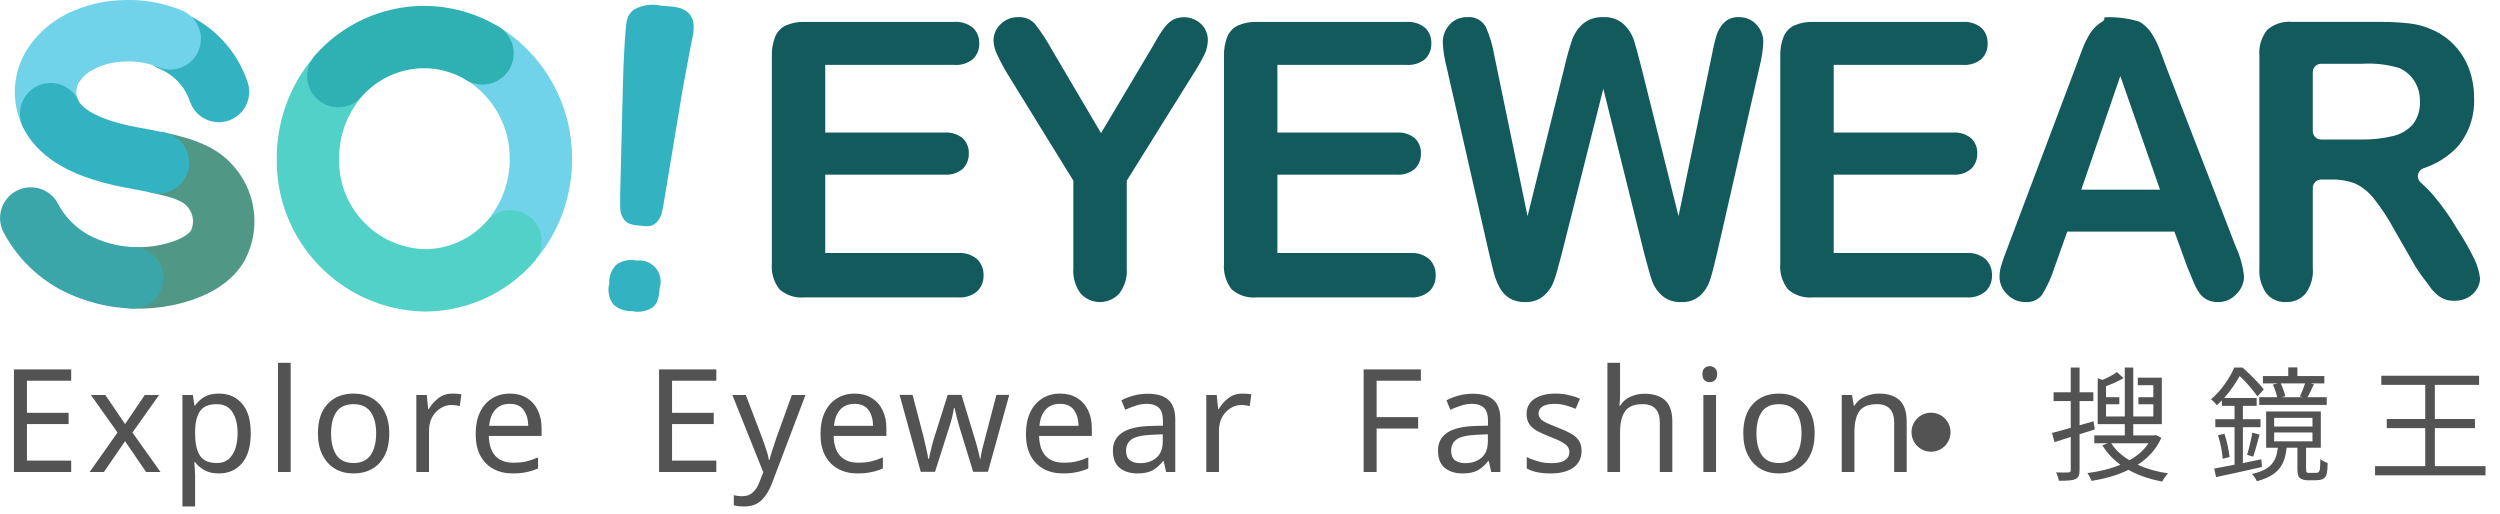
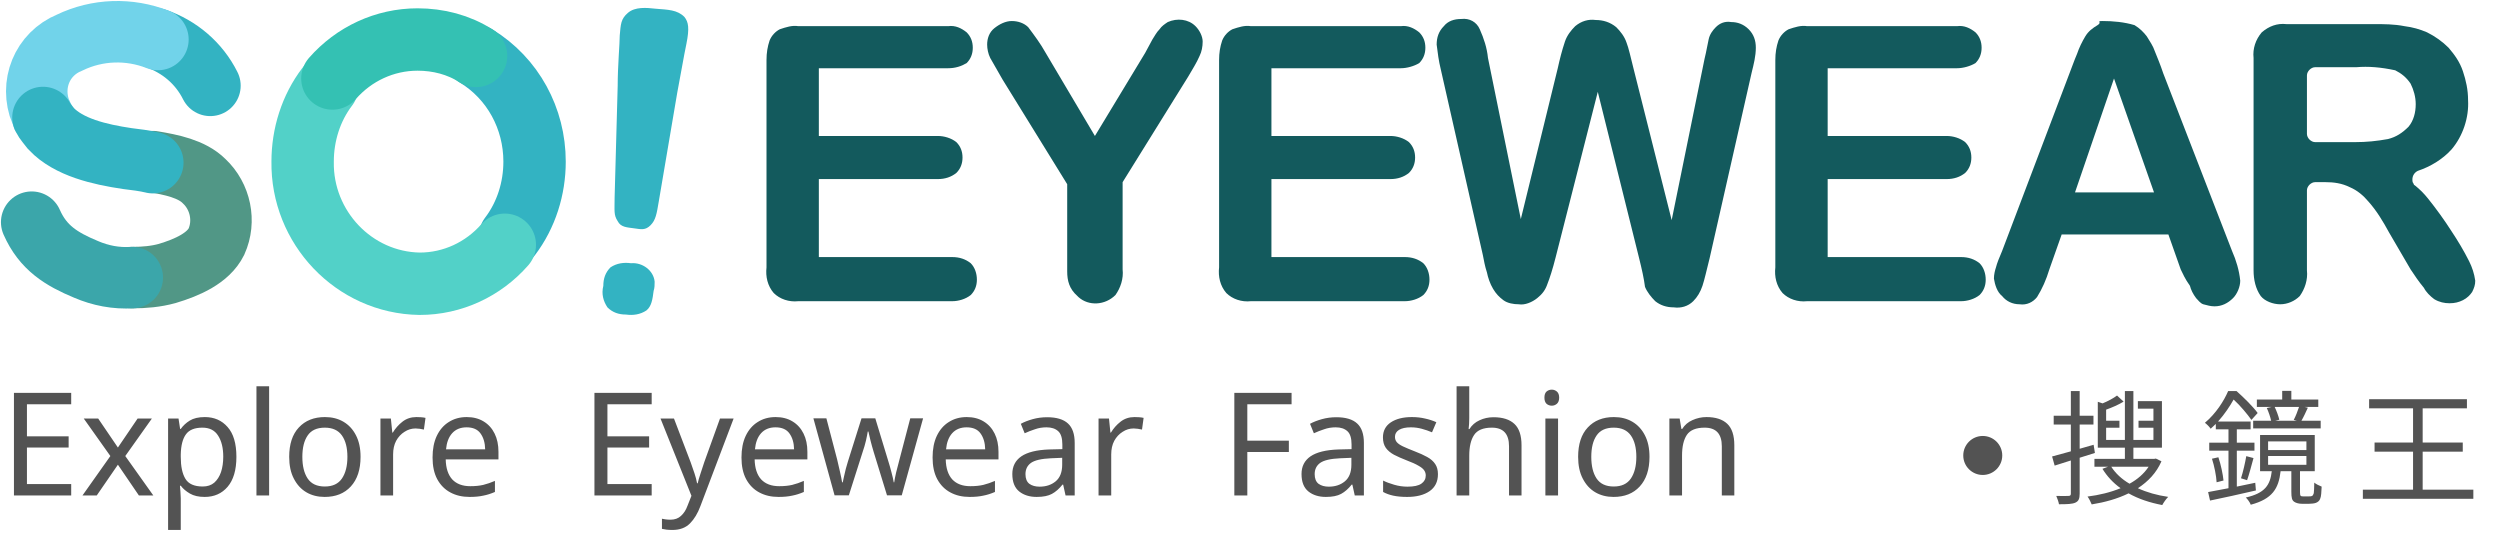
- <svg xmlns="http://www.w3.org/2000/svg" width="243.612" height="49.993" viewBox="0 0 243.612 49.993">
-   <g id="so_eyewear" data-name="so!eyewear" transform="translate(-129 -34.504)">
-     <g id="logo_word" transform="translate(129 65.497)">
-       <text id="Explore_Eyewear_Fashion" data-name="Explore  Eyewear  Fashion" transform="translate(0 15)" fill="#535353" font-size="14" font-family="SegoeUI, Segoe UI" letter-spacing="0.05em">
-         <tspan x="0" y="0" xml:space="preserve">Explore  Eyewear  Fashion</tspan>
-       </text>
-       <text id="搜鏡王" transform="translate(199.612 14.901)" fill="#535353" font-size="12" font-family="YuGothicUI-Regular, Yu Gothic UI" letter-spacing="0.3em">
-         <tspan x="0" y="0">搜鏡王</tspan>
-       </text>
-       <circle id="LOGO_word-2" data-name="LOGO_word" cx="1.901" cy="1.901" r="1.901" transform="translate(186.267 9.222)" fill="#535353" />
+ <svg xmlns="http://www.w3.org/2000/svg" version="1.1" id="圖層_1" x="0px" y="0px" viewBox="0 0 243.6 52.3" style="enable-background:new 0 0 243.6 52.3;" xml:space="preserve">
+   <style type="text/css">
+ 	.st0{fill:#535353;}
+ 	.st1{font-family:'NotoSans-Regular';}
+ 	.st2{font-size:14px;}
+ 	.st3{font-family:'YuGothicUI-Regular';}
+ 	.st4{font-size:12px;}
+ 	.st5{letter-spacing:3;}
+ 	.st6{fill:#135A5D;}
+ 	.st7{fill:#33B3C2;}
+ 	.st8{fill:none;stroke:#33B3C2;stroke-width:6.078;stroke-linecap:round;stroke-miterlimit:10;}
+ 	.st9{fill:none;stroke:#52D1C8;stroke-width:6.078;stroke-linecap:round;stroke-miterlimit:10;}
+ 	.st10{fill:none;stroke:#34C1B3;stroke-width:6.078;stroke-linecap:round;stroke-miterlimit:10;}
+ 	.st11{fill:none;stroke:#519786;stroke-width:5.991;stroke-linecap:round;stroke-miterlimit:10;}
+ 	.st12{fill:none;stroke:#33B3C2;stroke-width:5.928;stroke-linecap:round;stroke-miterlimit:10;}
+ 	.st13{fill:none;stroke:#3BA6AA;stroke-width:5.991;stroke-linecap:round;stroke-miterlimit:10;}
+ 	.st14{fill:none;stroke:#71D3EA;stroke-width:5.991;stroke-linecap:round;stroke-miterlimit:10;}
+ 	.st15{fill:none;stroke:#33B3C2;stroke-width:5.991;stroke-linecap:round;stroke-miterlimit:10;}
+ </style>
+   <g id="so_eyewear" transform="translate(-129 -27.217)">
+     <g id="logo_word" transform="translate(129 60.497)">
+       <text transform="matrix(1 0 0 1 0 15)" class="st0 st1 st2">Explore  Eyewear  Fashion</text>
+       <text transform="matrix(1 0 0 1 199.612 14.901)" class="st0 st3 st4 st5">搜鏡王</text>
+       <circle id="LOGO_word-2" class="st0" cx="193.2" cy="11.1" r="1.9" />
    </g>
-     <g id="Group_210" data-name="Group 210" transform="translate(-1826.333 -860.613)">
-       <g id="Group_209" data-name="Group 209">
-         <g id="Group_208" data-name="Group 208">
-           <path id="Path_873" data-name="Path 873" d="M2048.3,901.441h-12.552v6.593h11.624a2.492,2.492,0,0,1,1.778.559,1.94,1.94,0,0,1,.587,1.473,2.02,2.02,0,0,1-.578,1.493,2.443,2.443,0,0,1-1.787.577h-11.624v7.636h12.955a2.586,2.586,0,0,1,1.849.6,2.093,2.093,0,0,1,.621,1.584,2.048,2.048,0,0,1-.621,1.548,2.586,2.586,0,0,1-1.849.595h-14.969a3.245,3.245,0,0,1-2.444-.788,3.624,3.624,0,0,1-.744-2.545v-20.18a4.724,4.724,0,0,1,.332-1.914,2.118,2.118,0,0,1,1.043-1.08,4.212,4.212,0,0,1,1.813-.339H2048.3a2.589,2.589,0,0,1,1.848.577,1.989,1.989,0,0,1,.605,1.511,2.014,2.014,0,0,1-.605,1.529A2.593,2.593,0,0,1,2048.3,901.441Z" fill="#135a5d" />
-           <path id="Path_874" data-name="Path 874" d="M2092.359,901.441h-12.551v6.593h11.623a2.491,2.491,0,0,1,1.778.559,1.939,1.939,0,0,1,.587,1.473,2.02,2.02,0,0,1-.578,1.493,2.442,2.442,0,0,1-1.787.577h-11.623v7.636h12.955a2.584,2.584,0,0,1,1.848.6,2.093,2.093,0,0,1,.621,1.584,2.049,2.049,0,0,1-.621,1.548,2.584,2.584,0,0,1-1.848.595h-14.97a3.244,3.244,0,0,1-2.444-.788,3.623,3.623,0,0,1-.744-2.545v-20.18a4.724,4.724,0,0,1,.332-1.914,2.118,2.118,0,0,1,1.043-1.08,4.211,4.211,0,0,1,1.813-.339h14.566a2.594,2.594,0,0,1,1.849.577,1.991,1.991,0,0,1,.6,1.511,2.017,2.017,0,0,1-.6,1.529A2.6,2.6,0,0,1,2092.359,901.441Z" fill="#135a5d" />
-           <path id="Path_875" data-name="Path 875" d="M2146.569,901.441h-12.552v6.593h11.624a2.491,2.491,0,0,1,1.778.559,1.939,1.939,0,0,1,.587,1.473,2.02,2.02,0,0,1-.578,1.493,2.442,2.442,0,0,1-1.787.577h-11.624v7.636h12.955a2.586,2.586,0,0,1,1.849.6,2.092,2.092,0,0,1,.621,1.584,2.048,2.048,0,0,1-.621,1.548,2.586,2.586,0,0,1-1.849.595H2132a3.244,3.244,0,0,1-2.444-.788,3.623,3.623,0,0,1-.744-2.545v-20.18a4.724,4.724,0,0,1,.332-1.914,2.118,2.118,0,0,1,1.043-1.08,4.213,4.213,0,0,1,1.813-.339h14.566a2.594,2.594,0,0,1,1.849.577,1.991,1.991,0,0,1,.6,1.511,2.017,2.017,0,0,1-.6,1.529A2.6,2.6,0,0,1,2146.569,901.441Z" fill="#135a5d" />
-           <path id="Path_876" data-name="Path 876" d="M2059.924,921.237v-8.515l-6.271-10.164a21.513,21.513,0,0,1-1.165-2.142,3.384,3.384,0,0,1-.342-1.337,2.179,2.179,0,0,1,.692-1.611,2.347,2.347,0,0,1,1.708-.678,2.037,2.037,0,0,1,1.621.632,18.978,18.978,0,0,1,1.656,2.518l4.8,8.149,4.853-8.149.735-1.264a7.965,7.965,0,0,1,.657-.961,2.659,2.659,0,0,1,.8-.687,2.4,2.4,0,0,1,2.707.431,2.14,2.14,0,0,1,.657,1.547,3.369,3.369,0,0,1-.333,1.428,18.8,18.8,0,0,1-1.139,1.978l-6.429,10.31v8.515a3.64,3.64,0,0,1-.736,2.49,2.552,2.552,0,0,1-3.748.009A3.7,3.7,0,0,1,2059.924,921.237Z" fill="#135a5d" />
-           <path id="Path_877" data-name="Path 877" d="M2115.567,919.864l-4-16.1-4.054,16.1q-.472,1.83-.752,2.627a3.466,3.466,0,0,1-.971,1.429,2.627,2.627,0,0,1-1.841.631,2.836,2.836,0,0,1-1.528-.375,2.774,2.774,0,0,1-.972-1.062,7.048,7.048,0,0,1-.608-1.63q-.237-.942-.422-1.749l-4.121-18.074a11.391,11.391,0,0,1-.372-2.4,2.462,2.462,0,0,1,.676-1.758,2.209,2.209,0,0,1,1.672-.714,1.856,1.856,0,0,1,1.841.952,11.434,11.434,0,0,1,.828,2.766l3.243,15.675,3.631-14.668a25.031,25.031,0,0,1,.726-2.564,3.689,3.689,0,0,1,1.048-1.52,2.88,2.88,0,0,1,1.976-.641,2.739,2.739,0,0,1,1.968.669,3.676,3.676,0,0,1,.971,1.455q.269.788.726,2.6l3.665,14.668,3.243-15.675q.237-1.227.447-1.923a3.137,3.137,0,0,1,.727-1.246,1.949,1.949,0,0,1,1.494-.549,2.232,2.232,0,0,1,1.664.705,2.437,2.437,0,0,1,.684,1.767,12.405,12.405,0,0,1-.371,2.4l-4.121,18.074q-.423,1.832-.7,2.683a3.6,3.6,0,0,1-.946,1.493,2.611,2.611,0,0,1-1.884.64,2.651,2.651,0,0,1-1.841-.622,3.359,3.359,0,0,1-.962-1.4Q2116.057,921.749,2115.567,919.864Z" fill="#135a5d" />
-           <path id="Path_878" data-name="Path 878" d="M2168.444,921.054l-1.226-3.37h-10.44l-1.227,3.443a12.264,12.264,0,0,1-1.225,2.719,1.914,1.914,0,0,1-1.665.705,2.387,2.387,0,0,1-1.734-.75,2.347,2.347,0,0,1-.753-1.7,3.945,3.945,0,0,1,.175-1.136q.175-.585.578-1.63L2157.5,901.9l.675-1.8a9.238,9.238,0,0,1,.84-1.749,3.491,3.491,0,0,1,1.174-1.127c.485-.286-.164-.43.548-.43a10.1,10.1,0,0,1,3.061.43,3.574,3.574,0,0,1,1.174,1.108,7.916,7.916,0,0,1,.752,1.456q.308.778.78,2.079l6.709,17.323a9.006,9.006,0,0,1,.789,2.875,2.429,2.429,0,0,1-.745,1.712,2.392,2.392,0,0,1-1.795.778,2.235,2.235,0,0,1-1.051-.229,2.156,2.156,0,0,1-.736-.622,5.772,5.772,0,0,1-.64-1.209Q2168.69,921.676,2168.444,921.054Zm-10.3-7.453h7.673l-3.871-11.079Z" fill="#135a5d" />
-           <path id="Path_879" data-name="Path 879" d="M2182.523,912.612h-1.014a.813.813,0,0,0-.807.819v7.806a3.694,3.694,0,0,1-.719,2.509,2.393,2.393,0,0,1-1.874.805,2.343,2.343,0,0,1-1.927-.842,3.847,3.847,0,0,1-.683-2.472V900.581a3.6,3.6,0,0,1,.753-2.546,3.252,3.252,0,0,1,2.435-.787h8.461a24.78,24.78,0,0,1,3,.155,7.326,7.326,0,0,1,2.242.632,6.5,6.5,0,0,1,2.137,1.52,6.718,6.718,0,0,1,1.41,2.3,7.972,7.972,0,0,1,.482,2.774,6.891,6.891,0,0,1-1.62,4.8,8,8,0,0,1-3.329,2.089.825.825,0,0,0-.232,1.408,11.315,11.315,0,0,1,1.292,1.319,23.016,23.016,0,0,1,2.251,3.2,26.256,26.256,0,0,1,1.672,2.927,6.263,6.263,0,0,1,.551,1.877,1.979,1.979,0,0,1-.324,1.053,2.32,2.32,0,0,1-.885.824,2.693,2.693,0,0,1-1.3.3,2.448,2.448,0,0,1-1.471-.43A4.051,4.051,0,0,1,2192,922.9a21.32,21.32,0,0,1-1.295-1.81l-2.085-3.625a19.921,19.921,0,0,0-2-3.04,4.992,4.992,0,0,0-1.8-1.429A5.939,5.939,0,0,0,2182.523,912.612Zm2.978-11.28h-3.992a.813.813,0,0,0-.807.819v5.741a.813.813,0,0,0,.807.819h3.852a12.5,12.5,0,0,0,3.153-.338,3.669,3.669,0,0,0,1.954-1.154,3.419,3.419,0,0,0,.674-2.243,3.585,3.585,0,0,0-.543-1.969,3.331,3.331,0,0,0-1.507-1.273A10.413,10.413,0,0,0,2185.5,901.332Z" fill="#135a5d" />
+     <g id="Group_555" transform="translate(-1826.912 -868.634)">
+       <g id="Group_556">
+         <g id="Group_555-2">
+           <path id="Path_936" class="st6" d="M2048.3,902.5h-12.6v6.6h11.6c0.6,0,1.3,0.2,1.8,0.6c0.4,0.4,0.6,0.9,0.6,1.5      c0,0.6-0.2,1.1-0.6,1.5c-0.5,0.4-1.1,0.6-1.8,0.6h-11.6v7.6h13c0.7,0,1.3,0.2,1.8,0.6c0.4,0.4,0.6,1,0.6,1.6      c0,0.6-0.2,1.1-0.6,1.5c-0.5,0.4-1.2,0.6-1.8,0.6h-15c-0.9,0.1-1.8-0.2-2.4-0.8c-0.6-0.7-0.8-1.6-0.7-2.5v-20.2      c0-0.7,0.1-1.3,0.3-1.9c0.2-0.5,0.6-0.9,1-1.1c0.6-0.2,1.2-0.4,1.8-0.3h14.6c0.7-0.1,1.3,0.2,1.8,0.6c0.4,0.4,0.6,0.9,0.6,1.5      c0,0.6-0.2,1.1-0.6,1.5C2049.6,902.3,2049,902.5,2048.3,902.5z" />
+           <path id="Path_937" class="st6" d="M2092.4,902.5h-12.6v6.6h11.6c0.6,0,1.3,0.2,1.8,0.6c0.4,0.4,0.6,0.9,0.6,1.5      c0,0.6-0.2,1.1-0.6,1.5c-0.5,0.4-1.1,0.6-1.8,0.6h-11.6v7.6h13c0.7,0,1.3,0.2,1.8,0.6c0.4,0.4,0.6,1,0.6,1.6      c0,0.6-0.2,1.1-0.6,1.5c-0.5,0.4-1.2,0.6-1.8,0.6h-15c-0.9,0.1-1.8-0.2-2.4-0.8c-0.6-0.7-0.8-1.6-0.7-2.5v-20.2      c0-0.7,0.1-1.3,0.3-1.9c0.2-0.5,0.6-0.9,1-1.1c0.6-0.2,1.2-0.4,1.8-0.3h14.6c0.7-0.1,1.3,0.2,1.8,0.6c0.4,0.4,0.6,0.9,0.6,1.5      c0,0.6-0.2,1.1-0.6,1.5C2093.7,902.3,2093,902.5,2092.4,902.5z" />
+           <path id="Path_938" class="st6" d="M2146.6,902.5H2134v6.6h11.6c0.6,0,1.3,0.2,1.8,0.6c0.4,0.4,0.6,0.9,0.6,1.5      c0,0.6-0.2,1.1-0.6,1.5c-0.5,0.4-1.1,0.6-1.8,0.6H2134v7.6h13c0.7,0,1.3,0.2,1.8,0.6c0.4,0.4,0.6,1,0.6,1.6      c0,0.6-0.2,1.1-0.6,1.5c-0.5,0.4-1.2,0.6-1.8,0.6h-15c-0.9,0.1-1.8-0.2-2.4-0.8c-0.6-0.7-0.8-1.6-0.7-2.5v-20.2      c0-0.7,0.1-1.3,0.3-1.9c0.2-0.5,0.6-0.9,1-1.1c0.6-0.2,1.2-0.4,1.8-0.3h14.6c0.7-0.1,1.3,0.2,1.8,0.6c0.4,0.4,0.6,0.9,0.6,1.5      c0,0.6-0.2,1.1-0.6,1.5C2147.9,902.3,2147.2,902.5,2146.6,902.5z" />
+           <path id="Path_939" class="st6" d="M2059.9,922.3v-8.5l-6.3-10.2c-0.4-0.7-0.8-1.4-1.2-2.1c-0.2-0.4-0.3-0.9-0.3-1.3      c0-0.6,0.2-1.2,0.7-1.6c0.5-0.4,1.1-0.7,1.7-0.7c0.6,0,1.2,0.2,1.6,0.6c0.6,0.8,1.2,1.6,1.7,2.5l4.8,8.1l4.9-8.1l0.7-1.3      c0.2-0.3,0.4-0.7,0.7-1c0.2-0.3,0.5-0.5,0.8-0.7c0.9-0.4,2-0.3,2.7,0.4c0.4,0.4,0.7,1,0.7,1.5c0,0.5-0.1,1-0.3,1.4      c-0.3,0.7-0.7,1.3-1.1,2l-6.4,10.3v8.5c0.1,0.9-0.2,1.8-0.7,2.5c-1,1-2.6,1.1-3.6,0.2c0,0-0.1-0.1-0.1-0.1      C2060.1,924,2059.9,923.2,2059.9,922.3z" />
+           <path id="Path_940" class="st6" d="M2115.6,920.9l-4-16.1l-4.1,16.1c-0.3,1.2-0.6,2.1-0.8,2.6c-0.2,0.6-0.5,1-1,1.4      c-0.5,0.4-1.2,0.7-1.8,0.6c-0.5,0-1.1-0.1-1.5-0.4c-0.4-0.3-0.7-0.6-1-1.1c-0.3-0.5-0.5-1.1-0.6-1.6c-0.2-0.6-0.3-1.2-0.4-1.7      l-4.1-18.1c-0.2-0.8-0.3-1.6-0.4-2.4c0-0.7,0.2-1.3,0.7-1.8c0.4-0.5,1-0.7,1.7-0.7c0.8-0.1,1.5,0.3,1.8,1      c0.4,0.9,0.7,1.8,0.8,2.8l3.2,15.7l3.6-14.7c0.2-0.9,0.4-1.7,0.7-2.6c0.2-0.6,0.6-1.1,1-1.5c0.6-0.5,1.3-0.7,2-0.6      c0.7,0,1.4,0.2,2,0.7c0.4,0.4,0.8,0.9,1,1.5c0.2,0.5,0.4,1.4,0.7,2.6l3.7,14.7l3.2-15.7c0.2-0.8,0.3-1.5,0.4-1.9      c0.1-0.5,0.4-0.9,0.7-1.2c0.4-0.4,0.9-0.6,1.5-0.5c0.6,0,1.2,0.2,1.7,0.7c0.5,0.5,0.7,1.1,0.7,1.8c0,0.8-0.2,1.6-0.4,2.4      l-4.1,18.1c-0.3,1.2-0.5,2.1-0.7,2.7c-0.2,0.6-0.5,1.1-0.9,1.5c-0.5,0.5-1.2,0.7-1.9,0.6c-0.7,0-1.3-0.2-1.8-0.6      c-0.4-0.4-0.8-0.9-1-1.4C2116.1,923,2115.9,922.1,2115.6,920.9z" />
+           <path id="Path_941" class="st6" d="M2168.4,922.1l-1.2-3.4h-10.4l-1.2,3.4c-0.3,1-0.7,1.9-1.2,2.7c-0.4,0.5-1,0.8-1.7,0.7      c-0.7,0-1.3-0.3-1.7-0.8c-0.5-0.4-0.7-1.1-0.8-1.7c0-0.4,0.1-0.8,0.2-1.1c0.1-0.4,0.3-0.9,0.6-1.6l6.6-17.4      c0.2-0.5,0.4-1.1,0.7-1.8c0.2-0.6,0.5-1.2,0.8-1.7c0.3-0.5,0.7-0.8,1.2-1.1c0.5-0.3-0.2-0.4,0.5-0.4c1,0,2.1,0.1,3.1,0.4      c0.5,0.3,0.9,0.7,1.2,1.1c0.3,0.5,0.6,0.9,0.8,1.5c0.2,0.5,0.5,1.2,0.8,2.1l6.7,17.3c0.4,0.9,0.7,1.9,0.8,2.9      c0,0.6-0.3,1.3-0.7,1.7c-0.5,0.5-1.1,0.8-1.8,0.8c-0.4,0-0.7-0.1-1.1-0.2c-0.3-0.1-0.5-0.4-0.7-0.6c-0.3-0.4-0.5-0.8-0.6-1.2      C2168.8,923,2168.6,922.5,2168.4,922.1z M2158.1,914.6h7.7l-3.9-11.1L2158.1,914.6z" />
+           <path id="Path_942" class="st6" d="M2182.5,913.6h-1c-0.4,0-0.8,0.4-0.8,0.8v7.8c0.1,0.9-0.2,1.8-0.7,2.5      c-0.5,0.5-1.2,0.8-1.9,0.8c-0.7,0-1.5-0.3-1.9-0.8c-0.5-0.7-0.7-1.6-0.7-2.5v-20.7c-0.1-0.9,0.2-1.8,0.8-2.5      c0.7-0.6,1.5-0.9,2.4-0.8h8.5c1,0,2,0,3,0.2c0.8,0.1,1.5,0.3,2.2,0.6c0.8,0.4,1.5,0.9,2.1,1.5c0.6,0.7,1.1,1.4,1.4,2.3      c0.3,0.9,0.5,1.8,0.5,2.8c0.1,1.7-0.5,3.5-1.6,4.8c-0.9,1-2.1,1.7-3.3,2.1c-0.4,0.2-0.6,0.6-0.5,1.1c0.1,0.1,0.1,0.3,0.2,0.3      c0.5,0.4,0.9,0.8,1.3,1.3c0.8,1,1.6,2.1,2.3,3.2c0.6,0.9,1.2,1.9,1.7,2.9c0.3,0.6,0.5,1.2,0.6,1.9c0,0.4-0.1,0.7-0.3,1.1      c-0.2,0.3-0.5,0.6-0.9,0.8c-0.4,0.2-0.8,0.3-1.3,0.3c-0.5,0-1-0.1-1.5-0.4c-0.4-0.3-0.8-0.7-1-1.1c-0.5-0.6-0.9-1.2-1.3-1.8      l-2.1-3.6c-0.6-1.1-1.2-2.1-2-3c-0.5-0.6-1.1-1.1-1.8-1.4C2184.1,913.7,2183.3,913.6,2182.5,913.6z M2185.5,902.4h-4      c-0.4,0-0.8,0.4-0.8,0.8v5.7c0,0.4,0.4,0.8,0.8,0.8h3.9c1.1,0,2.1-0.1,3.2-0.3c0.8-0.2,1.4-0.6,2-1.2c0.5-0.6,0.7-1.4,0.7-2.2      c0-0.7-0.2-1.4-0.5-2c-0.4-0.6-0.9-1-1.5-1.3C2187.9,902.4,2186.7,902.3,2185.5,902.4L2185.5,902.4z" />
        </g>
      </g>
-       <path id="Path_880" data-name="Path 880" d="M2015.765,914.064l.273-10.883c.045-1.936.169-4.068.243-4.907.1-1.141.11-1.595.761-2.183a3.691,3.691,0,0,1,2.732-.417c1.175.1,2.147.078,2.774.846.377.463.54,1.1.193,2.618-.2.889-.718,3.838-.9,4.765l-1.759,10.581c-.2,1.2-.266,1.819-.8,2.329-.475.455-.92.35-1.643.287s-1.25-.145-1.6-.749S2015.777,915.353,2015.765,914.064Z" fill="#33b3c2" />
-       <path id="Path_881" data-name="Path 881" d="M2016.935,925.435a2.6,2.6,0,0,1-1.839-.65,2.433,2.433,0,0,1-.391-2.057,2.383,2.383,0,0,1,.7-1.831,2.487,2.487,0,0,1,1.975-.388,2.068,2.068,0,0,1,2.232,2.689c-.074.839-.153,1.477-.731,1.91A2.624,2.624,0,0,1,2016.935,925.435Z" fill="#33b3c2" />
-       <path id="Path_882" data-name="Path 882" d="M1970.766,910.67c1.829.408,3.736.873,4.889,2.106a5.128,5.128,0,0,1,.892,5.985c-.893,1.543-2.93,2.42-4.908,2.844a13.577,13.577,0,0,1-3.37.283" transform="translate(0 0.3)" fill="none" stroke="#519786" stroke-linecap="round" stroke-miterlimit="10" stroke-width="5.991" />
-       <path id="Path_883" data-name="Path 883" d="M1963.195,898.855a6.629,6.629,0,0,0-2.6,2.243,4.792,4.792,0,0,0-.366,4.724" transform="translate(0 0.3)" fill="none" stroke="#71d3ea" stroke-linecap="round" stroke-miterlimit="10" stroke-width="5.991" />
-       <path id="Path_884" data-name="Path 884" d="M1976.651,903.761a8.188,8.188,0,0,0-4.627-4.965" transform="translate(0 0.3)" fill="none" stroke="#33b3c2" stroke-linecap="round" stroke-miterlimit="10" stroke-width="5.928" />
-       <path id="Path_885" data-name="Path 885" d="M1968.269,921.888a13.229,13.229,0,0,1-4.512-.97,10.492,10.492,0,0,1-5.424-4.855" transform="translate(0 0.3)" fill="none" stroke="#3ba6aa" stroke-linecap="round" stroke-miterlimit="10" stroke-width="5.991" />
-       <path id="Path_886" data-name="Path 886" d="M2002.348,900.315a11.991,11.991,0,0,1,5.694,10.3,12.181,12.181,0,0,1-2.4,7.308" fill="none" stroke="#71d3ea" stroke-linecap="round" stroke-miterlimit="10" stroke-width="6.078" />
-       <path id="Path_887" data-name="Path 887" d="M1960.272,905.9a4.752,4.752,0,0,0,.726,1.087c1.623,1.824,4.625,2.714,7.272,3.2.824.15,1.668.3,2.5.486" transform="translate(0 0.3)" fill="none" stroke="#33b3c2" stroke-linecap="round" stroke-miterlimit="10" stroke-width="5.991" />
-       <path id="Path_888" data-name="Path 888" d="M1971.914,898.6a10.694,10.694,0,0,0-4.809-.765,9.851,9.851,0,0,0-3.8.96" transform="translate(0 0.3)" fill="none" stroke="#71d3ea" stroke-linecap="round" stroke-miterlimit="10" stroke-width="5.991" />
-       <path id="Path_889" data-name="Path 889" d="M2005.082,918.639a11.146,11.146,0,0,1-8.349,3.8,11.65,11.65,0,0,1-11.391-11.893,12.182,12.182,0,0,1,2.4-7.308" fill="none" stroke="#52d1c8" stroke-linecap="round" stroke-miterlimit="10" stroke-width="6.078" />
-       <path id="Path_890" data-name="Path 890" d="M1988.3,902.527a11.144,11.144,0,0,1,8.349-3.8,10.976,10.976,0,0,1,5.7,1.592" fill="none" stroke="#2fb0b3" stroke-linecap="round" stroke-miterlimit="10" stroke-width="6.078" />
+       <path id="Path_943" class="st7" d="M2015.8,915.1l0.3-10.9c0-1.9,0.2-4.1,0.2-4.9c0.1-1.1,0.1-1.6,0.8-2.2s1.8-0.5,2.7-0.4    c1.2,0.1,2.1,0.1,2.8,0.8c0.4,0.5,0.5,1.1,0.2,2.6c-0.2,0.9-0.7,3.8-0.9,4.8l-1.8,10.6c-0.2,1.2-0.3,1.8-0.8,2.3    c-0.5,0.5-0.9,0.4-1.6,0.3s-1.3-0.1-1.6-0.7C2015.7,916.8,2015.8,916.4,2015.8,915.1z" />
+       <path id="Path_944" class="st7" d="M2016.9,926.5c-0.7,0-1.3-0.2-1.8-0.7c-0.4-0.6-0.6-1.3-0.4-2.1c0-0.7,0.2-1.3,0.7-1.8    c0.6-0.4,1.3-0.5,2-0.4c1.1-0.1,2.2,0.7,2.3,1.8c0,0.3,0,0.6-0.1,0.9c-0.1,0.8-0.2,1.5-0.7,1.9    C2018.3,926.5,2017.6,926.6,2016.9,926.5z" />
+       <path id="Path_945" class="st8" d="M2002.3,901.3c3.6,2.2,5.7,6.1,5.7,10.3c0,2.6-0.8,5.2-2.4,7.3" />
+       <path id="Path_946" class="st9" d="M2005.1,919.7c-2.1,2.4-5.1,3.8-8.3,3.8c-6.4-0.1-11.5-5.5-11.4-11.9c0-2.6,0.8-5.2,2.4-7.3" />
+       <path id="Path_947" class="st10" d="M1988.3,903.5c2.1-2.4,5.1-3.8,8.3-3.8c2,0,4,0.5,5.7,1.6" />
+       <g id="Group_557">
+         <path id="Path_948" class="st11" d="M1970.8,911.6c1.8,0.3,3.8,0.7,5,1.9c1.6,1.5,2.1,3.9,1.2,5.9c-0.8,1.6-2.8,2.5-4.8,3.1     c-1.1,0.3-2.2,0.4-3.4,0.4" />
+         <path id="Path_949" class="st12" d="M1976.4,904.2c-1.1-2.2-3-3.8-5.3-4.6" />
+         <path id="Path_950" class="st13" d="M1968.8,922.9c-1.6,0.1-3.1-0.2-4.5-0.8c-2.4-1-4.2-2.1-5.3-4.6" />
+         <path id="Path_951" class="st14" d="M1971.3,899.7c-2.8-1.1-5.9-1-8.6,0.3c-2.7,1.1-3.9,4.1-2.8,6.8c0.1,0.1,0.1,0.3,0.2,0.4" />
+         <path id="Path_952" class="st15" d="M1960.1,907.3c0.2,0.4,0.5,0.7,0.8,1.1c1.7,1.8,4.7,2.5,7.4,2.9c0.8,0.1,1.7,0.2,2.5,0.4" />
+       </g>
    </g>
  </g>
</svg>
